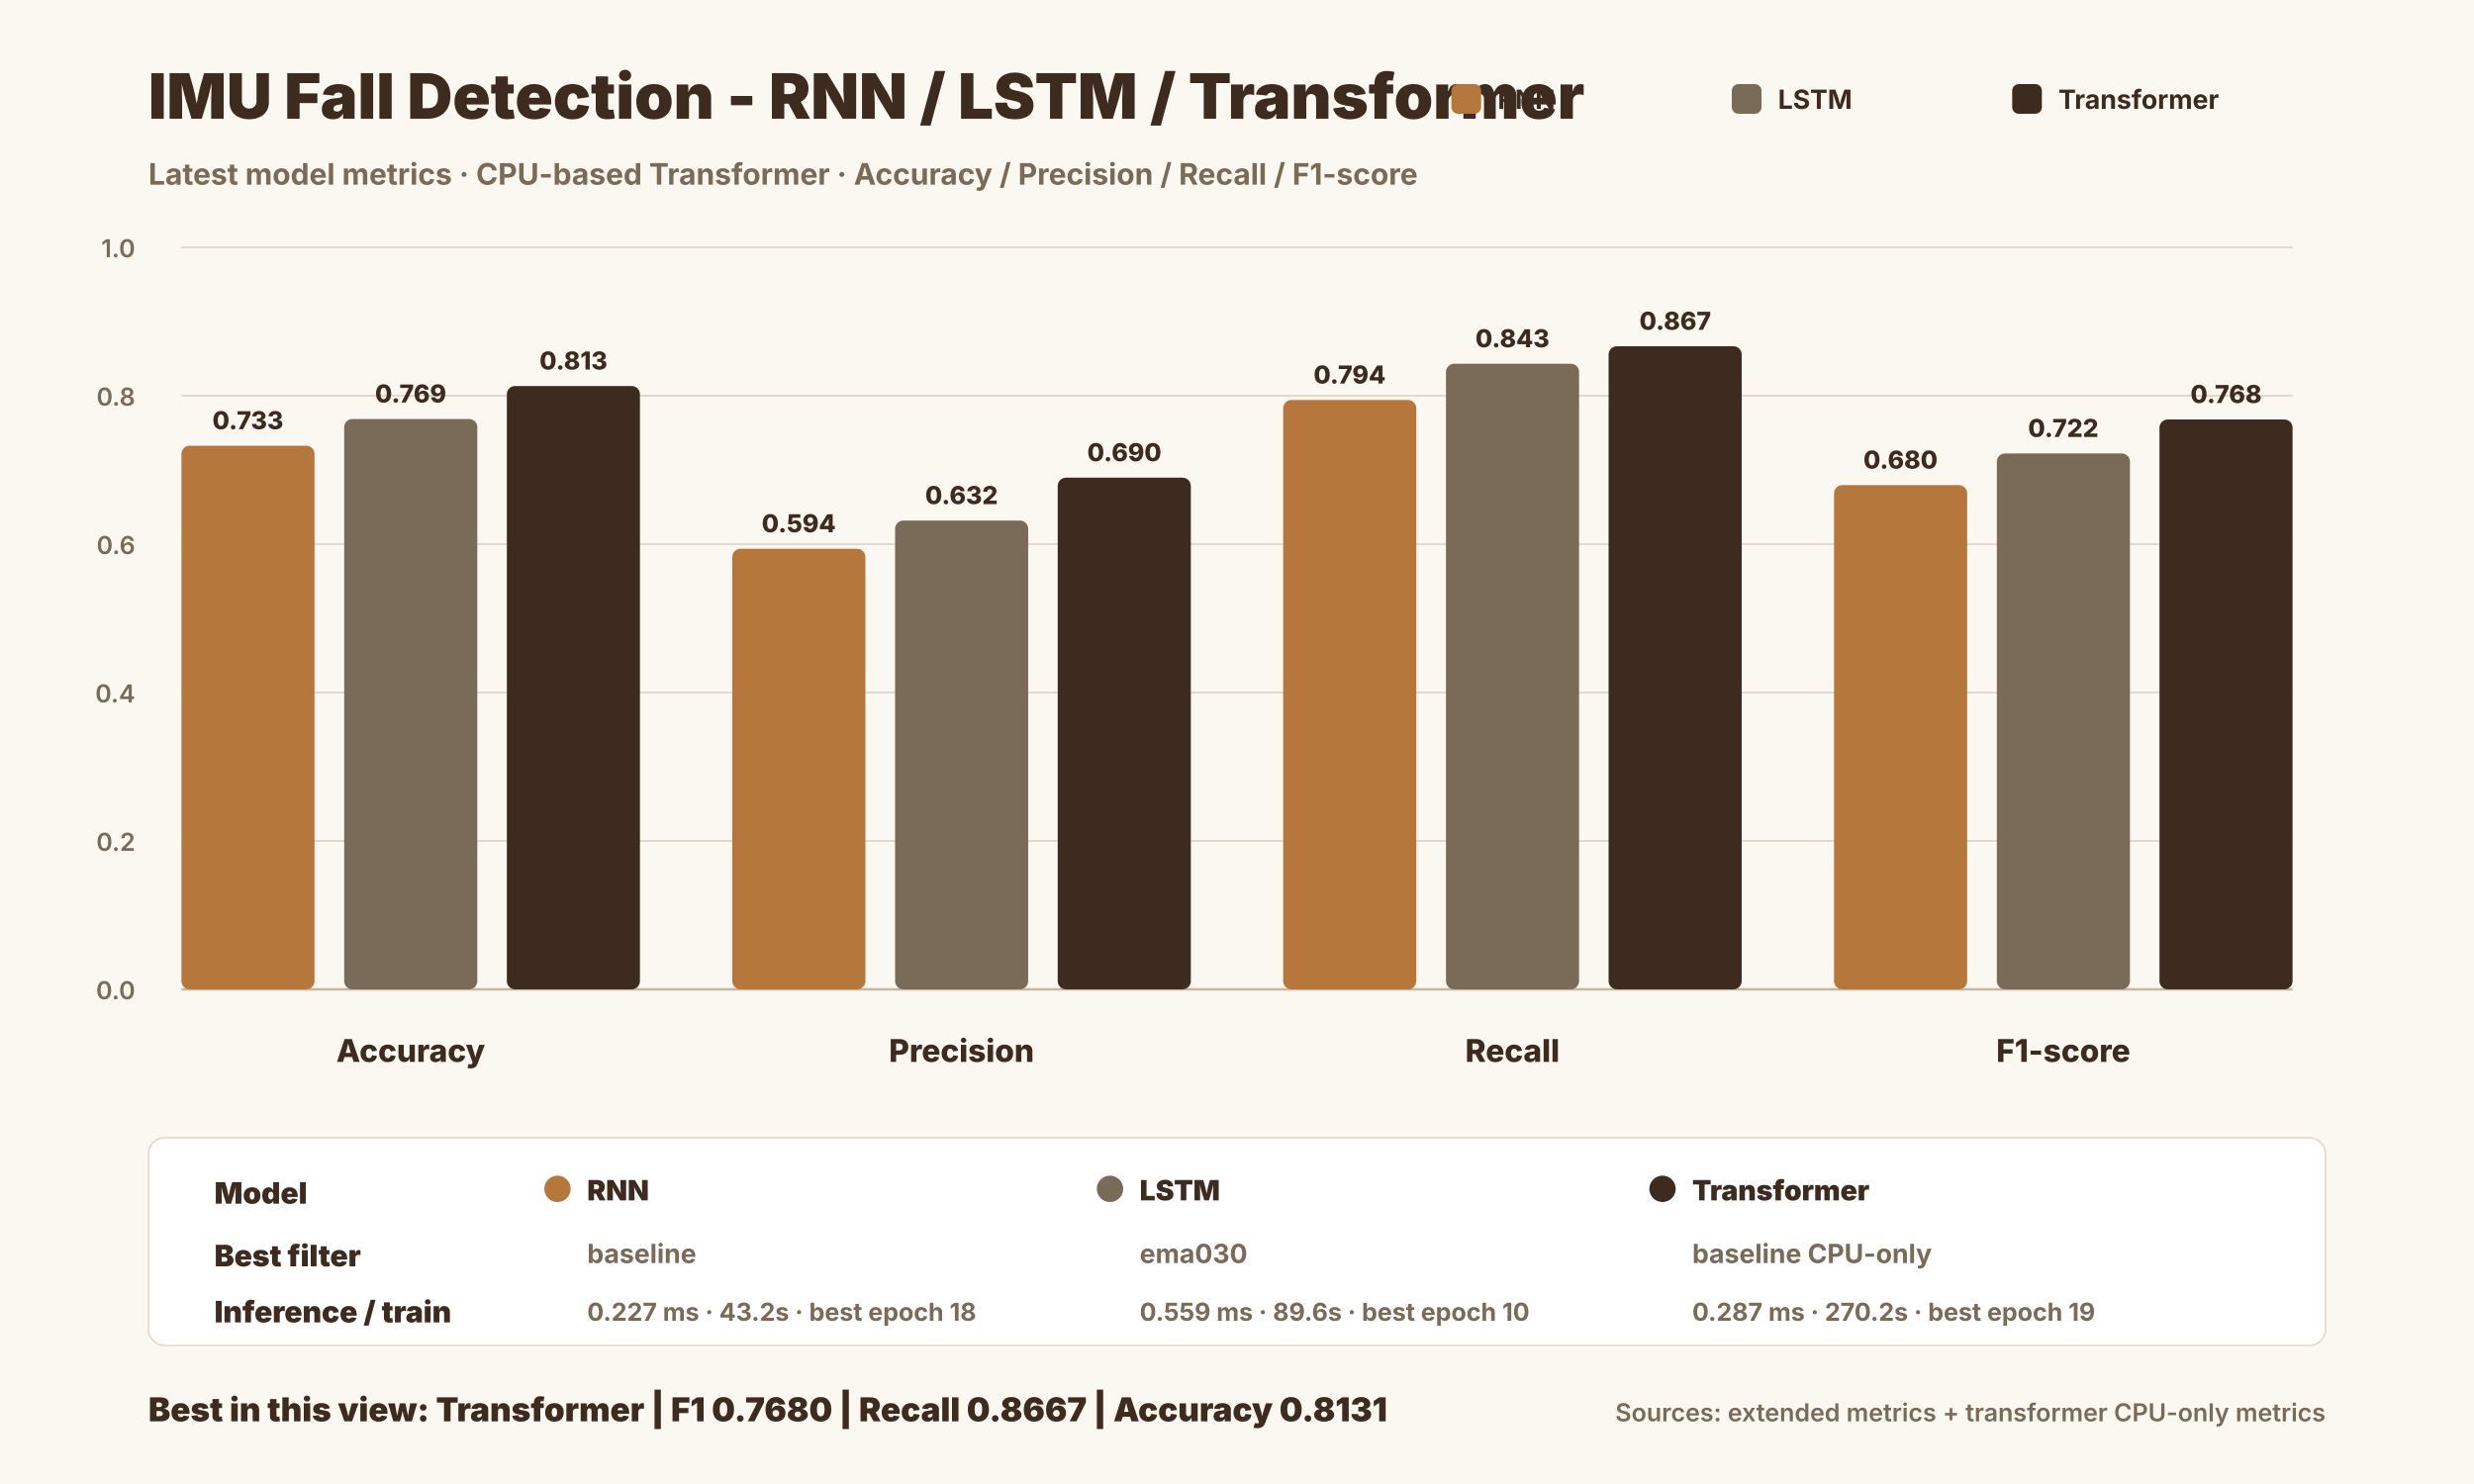
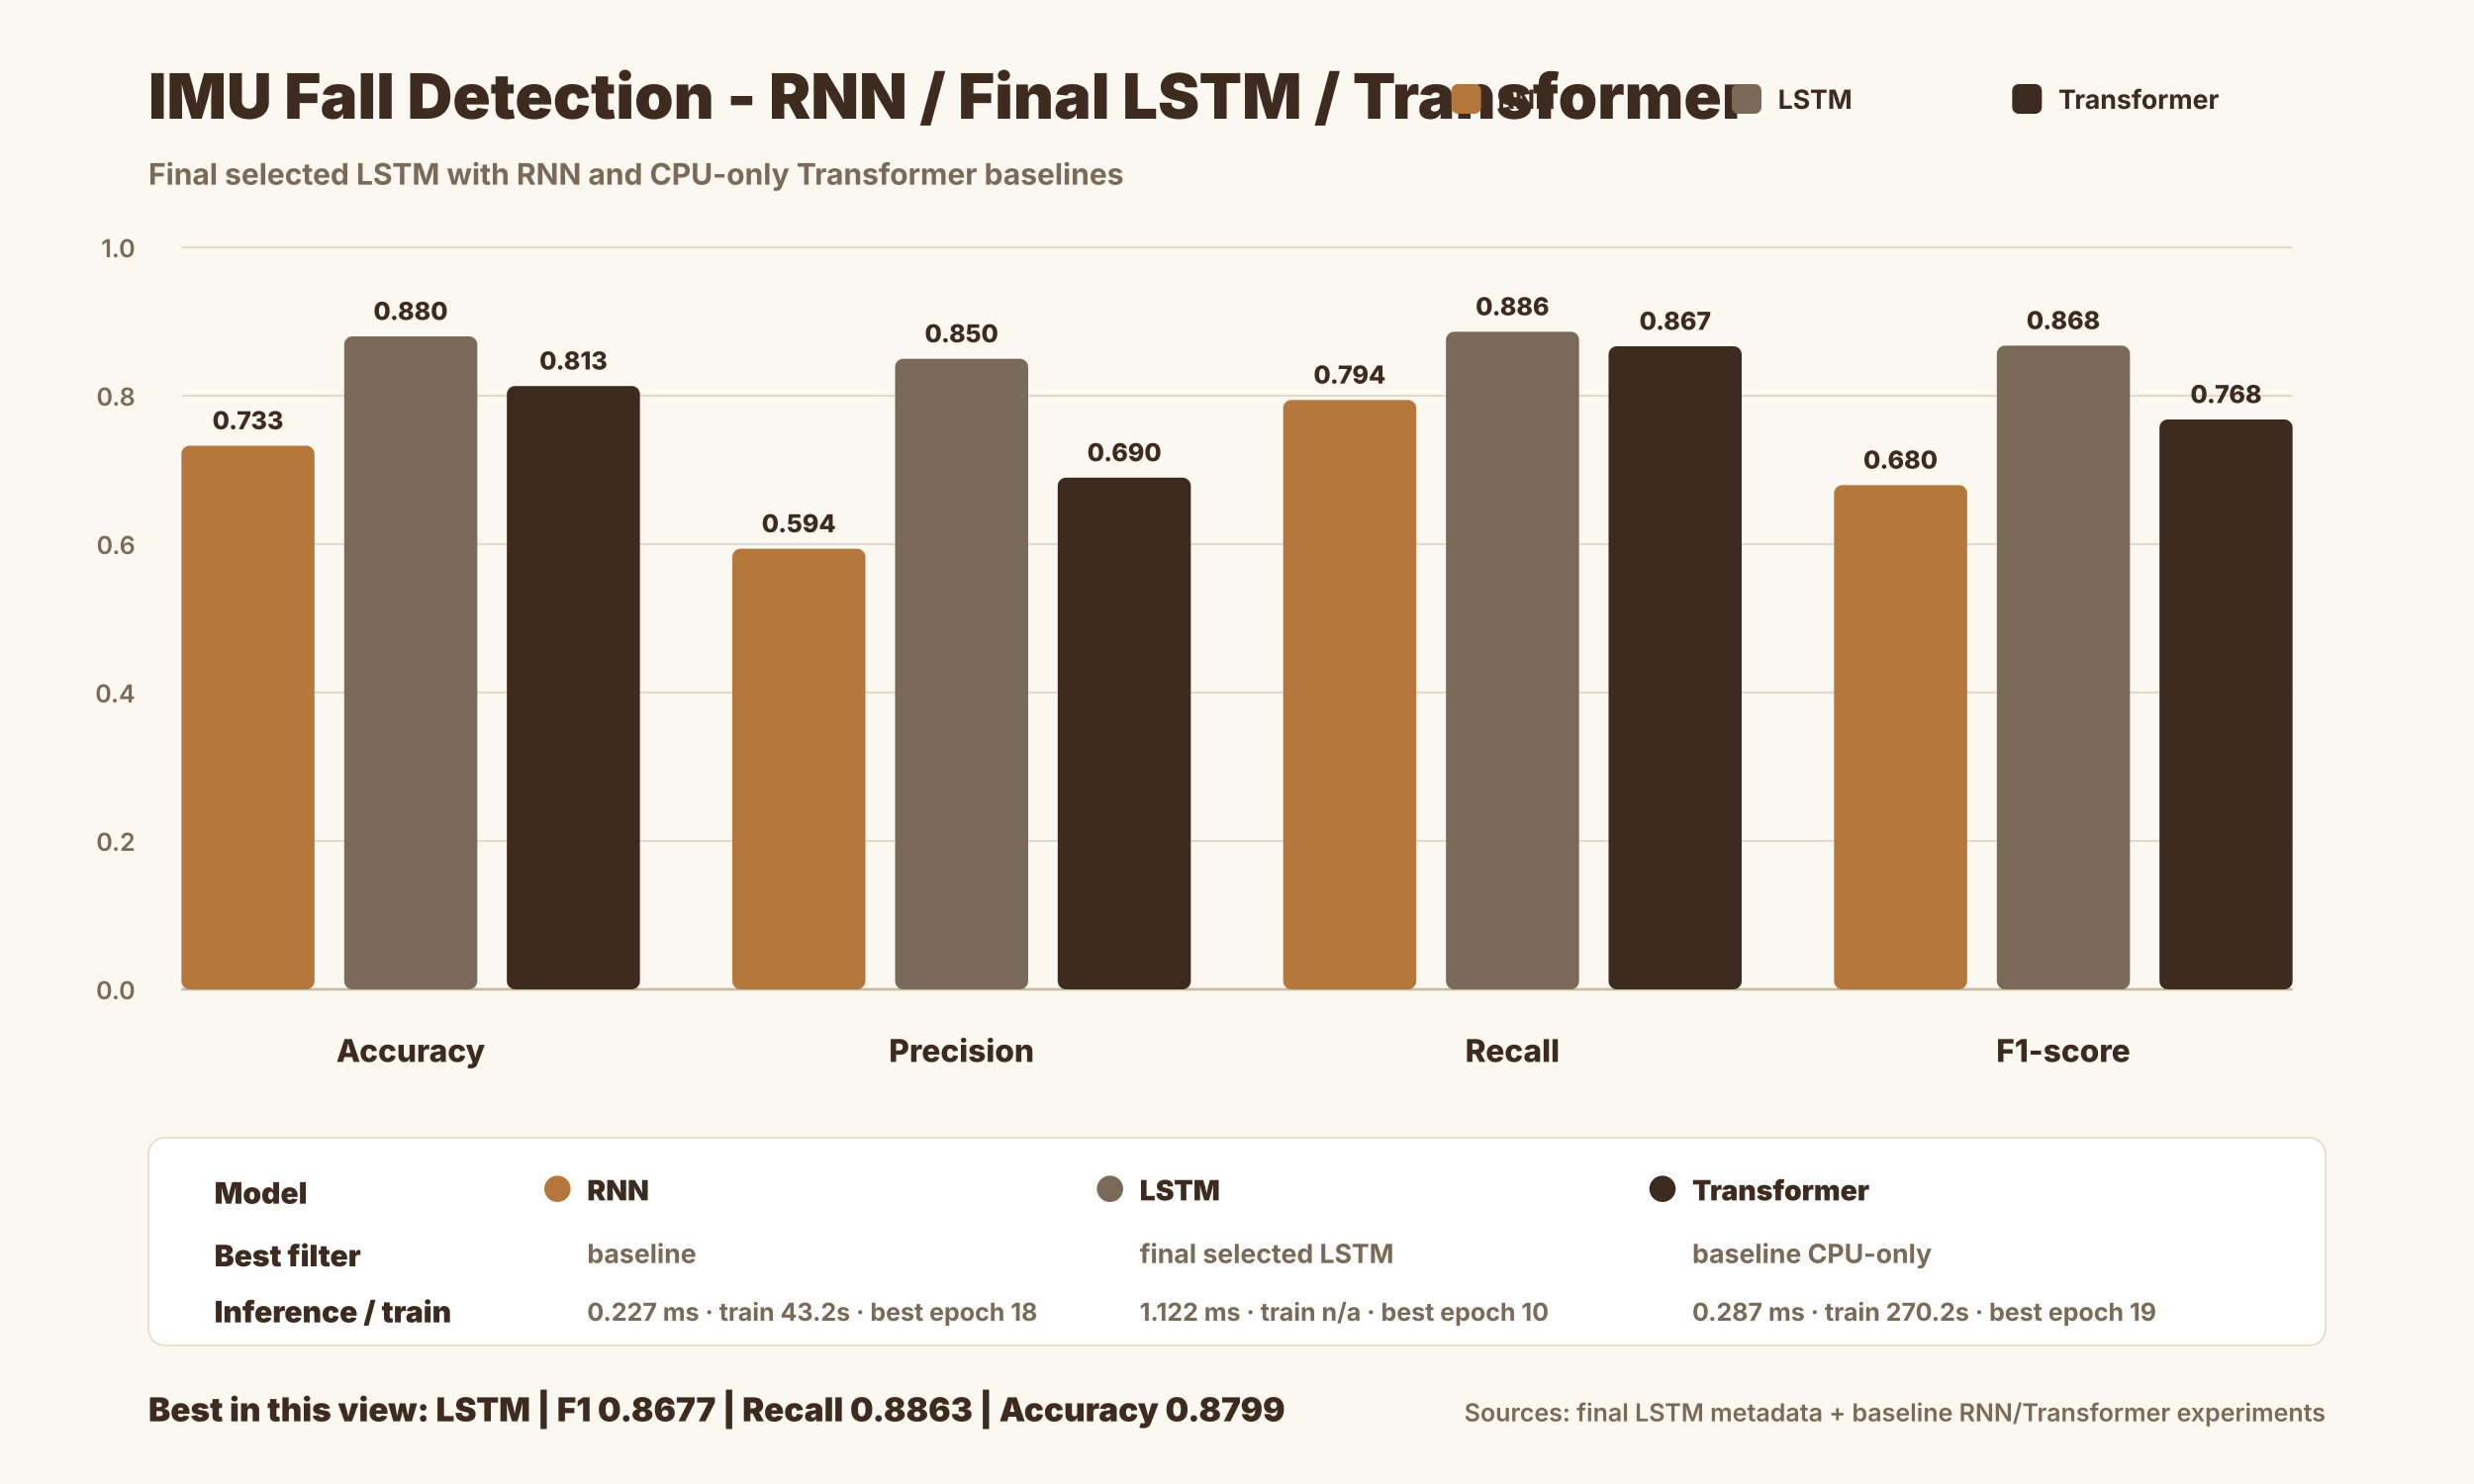
<svg xmlns="http://www.w3.org/2000/svg" width="1500" height="900" viewBox="0 0 1500 900">
  <rect x="0.0" y="0.0" width="1500.0" height="900.0" rx="0.0" fill="#FBF7F1" stroke="none" />
-   <text x="90.0" y="72.0" text-anchor="start" font-family="Inter, Pretendard, Arial, sans-serif" font-size="38" font-weight="850" fill="#3E2B20">IMU Fall Detection - RNN / LSTM / Transformer</text>
-   <text x="90.0" y="112.0" text-anchor="start" font-family="Inter, Pretendard, Arial, sans-serif" font-size="18" font-weight="650" fill="#7A6A58">Latest model metrics · CPU-based Transformer · Accuracy / Precision / Recall / F1-score</text>
+   <text x="90.0" y="72.0" text-anchor="start" font-family="Inter, Pretendard, Arial, sans-serif" font-size="38" font-weight="850" fill="#3E2B20">IMU Fall Detection - RNN / Final LSTM / Transformer</text>
+   <text x="90.0" y="112.0" text-anchor="start" font-family="Inter, Pretendard, Arial, sans-serif" font-size="18" font-weight="650" fill="#7A6A58">Final selected LSTM with RNN and CPU-only Transformer baselines</text>
  <rect x="880.0" y="51.0" width="18.0" height="18.0" rx="4.0" fill="#B5773C" stroke="none" />
  <text x="908.0" y="66.0" text-anchor="start" font-family="Inter, Pretendard, Arial, sans-serif" font-size="16" font-weight="750" fill="#3E2B20">RNN</text>
  <rect x="1050.0" y="51.0" width="18.0" height="18.0" rx="4.0" fill="#7A6A58" stroke="none" />
  <text x="1078.0" y="66.0" text-anchor="start" font-family="Inter, Pretendard, Arial, sans-serif" font-size="16" font-weight="750" fill="#3E2B20">LSTM</text>
  <rect x="1220.0" y="51.0" width="18.0" height="18.0" rx="4.0" fill="#3E2B20" stroke="none" />
  <text x="1248.0" y="66.0" text-anchor="start" font-family="Inter, Pretendard, Arial, sans-serif" font-size="16" font-weight="750" fill="#3E2B20">Transformer</text>
  <line x1="110.0" y1="600.0" x2="1390.0" y2="600.0" stroke="#DED3C4" stroke-width="1.0" />
  <text x="82.0" y="606.0" text-anchor="end" font-family="Inter, Pretendard, Arial, sans-serif" font-size="15" font-weight="600" fill="#7A6A58">0.0</text>
  <line x1="110.0" y1="510.0" x2="1390.0" y2="510.0" stroke="#DED3C4" stroke-width="1.0" />
  <text x="82.0" y="516.0" text-anchor="end" font-family="Inter, Pretendard, Arial, sans-serif" font-size="15" font-weight="600" fill="#7A6A58">0.2</text>
  <line x1="110.0" y1="420.0" x2="1390.0" y2="420.0" stroke="#DED3C4" stroke-width="1.0" />
  <text x="82.0" y="426.0" text-anchor="end" font-family="Inter, Pretendard, Arial, sans-serif" font-size="15" font-weight="600" fill="#7A6A58">0.4</text>
  <line x1="110.0" y1="330.0" x2="1390.0" y2="330.0" stroke="#DED3C4" stroke-width="1.0" />
  <text x="82.0" y="336.0" text-anchor="end" font-family="Inter, Pretendard, Arial, sans-serif" font-size="15" font-weight="600" fill="#7A6A58">0.6</text>
  <line x1="110.0" y1="240.0" x2="1390.0" y2="240.0" stroke="#DED3C4" stroke-width="1.0" />
  <text x="82.0" y="246.0" text-anchor="end" font-family="Inter, Pretendard, Arial, sans-serif" font-size="15" font-weight="600" fill="#7A6A58">0.8</text>
  <line x1="110.0" y1="150.0" x2="1390.0" y2="150.0" stroke="#DED3C4" stroke-width="1.0" />
  <text x="82.0" y="156.0" text-anchor="end" font-family="Inter, Pretendard, Arial, sans-serif" font-size="15" font-weight="600" fill="#7A6A58">1.0</text>
  <line x1="110.0" y1="600.0" x2="1390.0" y2="600.0" stroke="#C8B89F" stroke-width="1.5" />
  <rect x="110.0" y="270.3" width="80.7" height="329.7" rx="5.0" fill="#B5773C" stroke="none" />
  <text x="150.3" y="260.3" text-anchor="middle" font-family="Inter, Pretendard, Arial, sans-serif" font-size="15" font-weight="800" fill="#3E2B20">0.733</text>
-   <rect x="208.7" y="254.1" width="80.7" height="345.9" rx="5.0" fill="#7A6A58" stroke="none" />
-   <text x="249.0" y="244.1" text-anchor="middle" font-family="Inter, Pretendard, Arial, sans-serif" font-size="15" font-weight="800" fill="#3E2B20">0.769</text>
+   <rect x="208.7" y="204.0" width="80.7" height="396.0" rx="5.0" fill="#7A6A58" stroke="none" />
+   <text x="249.0" y="194.0" text-anchor="middle" font-family="Inter, Pretendard, Arial, sans-serif" font-size="15" font-weight="800" fill="#3E2B20">0.880</text>
  <rect x="307.3" y="234.1" width="80.7" height="365.9" rx="5.0" fill="#3E2B20" stroke="none" />
  <text x="347.7" y="224.1" text-anchor="middle" font-family="Inter, Pretendard, Arial, sans-serif" font-size="15" font-weight="800" fill="#3E2B20">0.813</text>
  <text x="249.0" y="644.0" text-anchor="middle" font-family="Inter, Pretendard, Arial, sans-serif" font-size="19" font-weight="800" fill="#3E2B20">Accuracy</text>
  <rect x="444.0" y="332.8" width="80.7" height="267.2" rx="5.0" fill="#B5773C" stroke="none" />
  <text x="484.3" y="322.8" text-anchor="middle" font-family="Inter, Pretendard, Arial, sans-serif" font-size="15" font-weight="800" fill="#3E2B20">0.594</text>
-   <rect x="542.7" y="315.7" width="80.7" height="284.3" rx="5.0" fill="#7A6A58" stroke="none" />
-   <text x="583.0" y="305.7" text-anchor="middle" font-family="Inter, Pretendard, Arial, sans-serif" font-size="15" font-weight="800" fill="#3E2B20">0.632</text>
+   <rect x="542.7" y="217.6" width="80.7" height="382.4" rx="5.0" fill="#7A6A58" stroke="none" />
+   <text x="583.0" y="207.6" text-anchor="middle" font-family="Inter, Pretendard, Arial, sans-serif" font-size="15" font-weight="800" fill="#3E2B20">0.850</text>
  <rect x="641.3" y="289.7" width="80.7" height="310.3" rx="5.0" fill="#3E2B20" stroke="none" />
  <text x="681.7" y="279.7" text-anchor="middle" font-family="Inter, Pretendard, Arial, sans-serif" font-size="15" font-weight="800" fill="#3E2B20">0.690</text>
  <text x="583.0" y="644.0" text-anchor="middle" font-family="Inter, Pretendard, Arial, sans-serif" font-size="19" font-weight="800" fill="#3E2B20">Precision</text>
  <rect x="778.0" y="242.6" width="80.7" height="357.4" rx="5.0" fill="#B5773C" stroke="none" />
  <text x="818.3" y="232.6" text-anchor="middle" font-family="Inter, Pretendard, Arial, sans-serif" font-size="15" font-weight="800" fill="#3E2B20">0.794</text>
-   <rect x="876.7" y="220.6" width="80.7" height="379.4" rx="5.0" fill="#7A6A58" stroke="none" />
-   <text x="917.0" y="210.6" text-anchor="middle" font-family="Inter, Pretendard, Arial, sans-serif" font-size="15" font-weight="800" fill="#3E2B20">0.843</text>
+   <rect x="876.7" y="201.2" width="80.7" height="398.8" rx="5.0" fill="#7A6A58" stroke="none" />
+   <text x="917.0" y="191.2" text-anchor="middle" font-family="Inter, Pretendard, Arial, sans-serif" font-size="15" font-weight="800" fill="#3E2B20">0.886</text>
  <rect x="975.3" y="210.0" width="80.7" height="390.0" rx="5.0" fill="#3E2B20" stroke="none" />
  <text x="1015.7" y="200.0" text-anchor="middle" font-family="Inter, Pretendard, Arial, sans-serif" font-size="15" font-weight="800" fill="#3E2B20">0.867</text>
  <text x="917.0" y="644.0" text-anchor="middle" font-family="Inter, Pretendard, Arial, sans-serif" font-size="19" font-weight="800" fill="#3E2B20">Recall</text>
  <rect x="1112.0" y="294.2" width="80.7" height="305.8" rx="5.0" fill="#B5773C" stroke="none" />
  <text x="1152.3" y="284.2" text-anchor="middle" font-family="Inter, Pretendard, Arial, sans-serif" font-size="15" font-weight="800" fill="#3E2B20">0.680</text>
-   <rect x="1210.7" y="275.0" width="80.7" height="325.0" rx="5.0" fill="#7A6A58" stroke="none" />
-   <text x="1251.0" y="265.0" text-anchor="middle" font-family="Inter, Pretendard, Arial, sans-serif" font-size="15" font-weight="800" fill="#3E2B20">0.722</text>
+   <rect x="1210.7" y="209.6" width="80.7" height="390.4" rx="5.0" fill="#7A6A58" stroke="none" />
+   <text x="1251.0" y="199.6" text-anchor="middle" font-family="Inter, Pretendard, Arial, sans-serif" font-size="15" font-weight="800" fill="#3E2B20">0.868</text>
  <rect x="1309.3" y="254.4" width="80.7" height="345.6" rx="5.0" fill="#3E2B20" stroke="none" />
  <text x="1349.7" y="244.4" text-anchor="middle" font-family="Inter, Pretendard, Arial, sans-serif" font-size="15" font-weight="800" fill="#3E2B20">0.768</text>
  <text x="1251.0" y="644.0" text-anchor="middle" font-family="Inter, Pretendard, Arial, sans-serif" font-size="19" font-weight="800" fill="#3E2B20">F1-score</text>
  <rect x="90.0" y="690.0" width="1320.0" height="126.0" rx="10.0" fill="#FFFFFF" stroke="#E5D9CA" />
  <text x="130.0" y="730.0" text-anchor="start" font-family="Inter, Pretendard, Arial, sans-serif" font-size="18" font-weight="850" fill="#3E2B20">Model</text>
  <text x="130.0" y="768.0" text-anchor="start" font-family="Inter, Pretendard, Arial, sans-serif" font-size="18" font-weight="850" fill="#3E2B20">Best filter</text>
  <text x="130.0" y="802.0" text-anchor="start" font-family="Inter, Pretendard, Arial, sans-serif" font-size="18" font-weight="850" fill="#3E2B20">Inference / train</text>
  <rect x="330.0" y="713.0" width="16.0" height="16.0" rx="8.0" fill="#B5773C" stroke="none" />
  <text x="356.0" y="728.0" text-anchor="start" font-family="Inter, Pretendard, Arial, sans-serif" font-size="17" font-weight="850" fill="#3E2B20">RNN</text>
  <text x="356.0" y="766.0" text-anchor="start" font-family="Inter, Pretendard, Arial, sans-serif" font-size="16" font-weight="700" fill="#7A6A58">baseline</text>
-   <text x="356.0" y="801.0" text-anchor="start" font-family="Inter, Pretendard, Arial, sans-serif" font-size="15" font-weight="650" fill="#7A6A58">0.227 ms · 43.2s · best epoch 18</text>
+   <text x="356.0" y="801.0" text-anchor="start" font-family="Inter, Pretendard, Arial, sans-serif" font-size="15" font-weight="650" fill="#7A6A58">0.227 ms · train 43.2s · best epoch 18</text>
  <rect x="665.0" y="713.0" width="16.0" height="16.0" rx="8.0" fill="#7A6A58" stroke="none" />
  <text x="691.0" y="728.0" text-anchor="start" font-family="Inter, Pretendard, Arial, sans-serif" font-size="17" font-weight="850" fill="#3E2B20">LSTM</text>
-   <text x="691.0" y="766.0" text-anchor="start" font-family="Inter, Pretendard, Arial, sans-serif" font-size="16" font-weight="700" fill="#7A6A58">ema030</text>
-   <text x="691.0" y="801.0" text-anchor="start" font-family="Inter, Pretendard, Arial, sans-serif" font-size="15" font-weight="650" fill="#7A6A58">0.559 ms · 89.6s · best epoch 10</text>
+   <text x="691.0" y="766.0" text-anchor="start" font-family="Inter, Pretendard, Arial, sans-serif" font-size="16" font-weight="700" fill="#7A6A58">final selected LSTM</text>
+   <text x="691.0" y="801.0" text-anchor="start" font-family="Inter, Pretendard, Arial, sans-serif" font-size="15" font-weight="650" fill="#7A6A58">1.122 ms · train n/a · best epoch 10</text>
  <rect x="1000.0" y="713.0" width="16.0" height="16.0" rx="8.0" fill="#3E2B20" stroke="none" />
  <text x="1026.0" y="728.0" text-anchor="start" font-family="Inter, Pretendard, Arial, sans-serif" font-size="17" font-weight="850" fill="#3E2B20">Transformer</text>
  <text x="1026.0" y="766.0" text-anchor="start" font-family="Inter, Pretendard, Arial, sans-serif" font-size="16" font-weight="700" fill="#7A6A58">baseline CPU-only</text>
-   <text x="1026.0" y="801.0" text-anchor="start" font-family="Inter, Pretendard, Arial, sans-serif" font-size="15" font-weight="650" fill="#7A6A58">0.287 ms · 270.2s · best epoch 19</text>
-   <text x="90.0" y="862.0" text-anchor="start" font-family="Inter, Pretendard, Arial, sans-serif" font-size="20" font-weight="850" fill="#3E2B20">Best in this view: Transformer | F1 0.7680 | Recall 0.8667 | Accuracy 0.8131</text>
-   <text x="1410.0" y="862.0" text-anchor="end" font-family="Inter, Pretendard, Arial, sans-serif" font-size="15" font-weight="600" fill="#7A6A58">Sources: extended metrics + transformer CPU-only metrics</text>
+   <text x="1026.0" y="801.0" text-anchor="start" font-family="Inter, Pretendard, Arial, sans-serif" font-size="15" font-weight="650" fill="#7A6A58">0.287 ms · train 270.2s · best epoch 19</text>
+   <text x="90.0" y="862.0" text-anchor="start" font-family="Inter, Pretendard, Arial, sans-serif" font-size="20" font-weight="850" fill="#3E2B20">Best in this view: LSTM | F1 0.8677 | Recall 0.8863 | Accuracy 0.8799</text>
+   <text x="1410.0" y="862.0" text-anchor="end" font-family="Inter, Pretendard, Arial, sans-serif" font-size="15" font-weight="600" fill="#7A6A58">Sources: final LSTM metadata + baseline RNN/Transformer experiments</text>
</svg>
